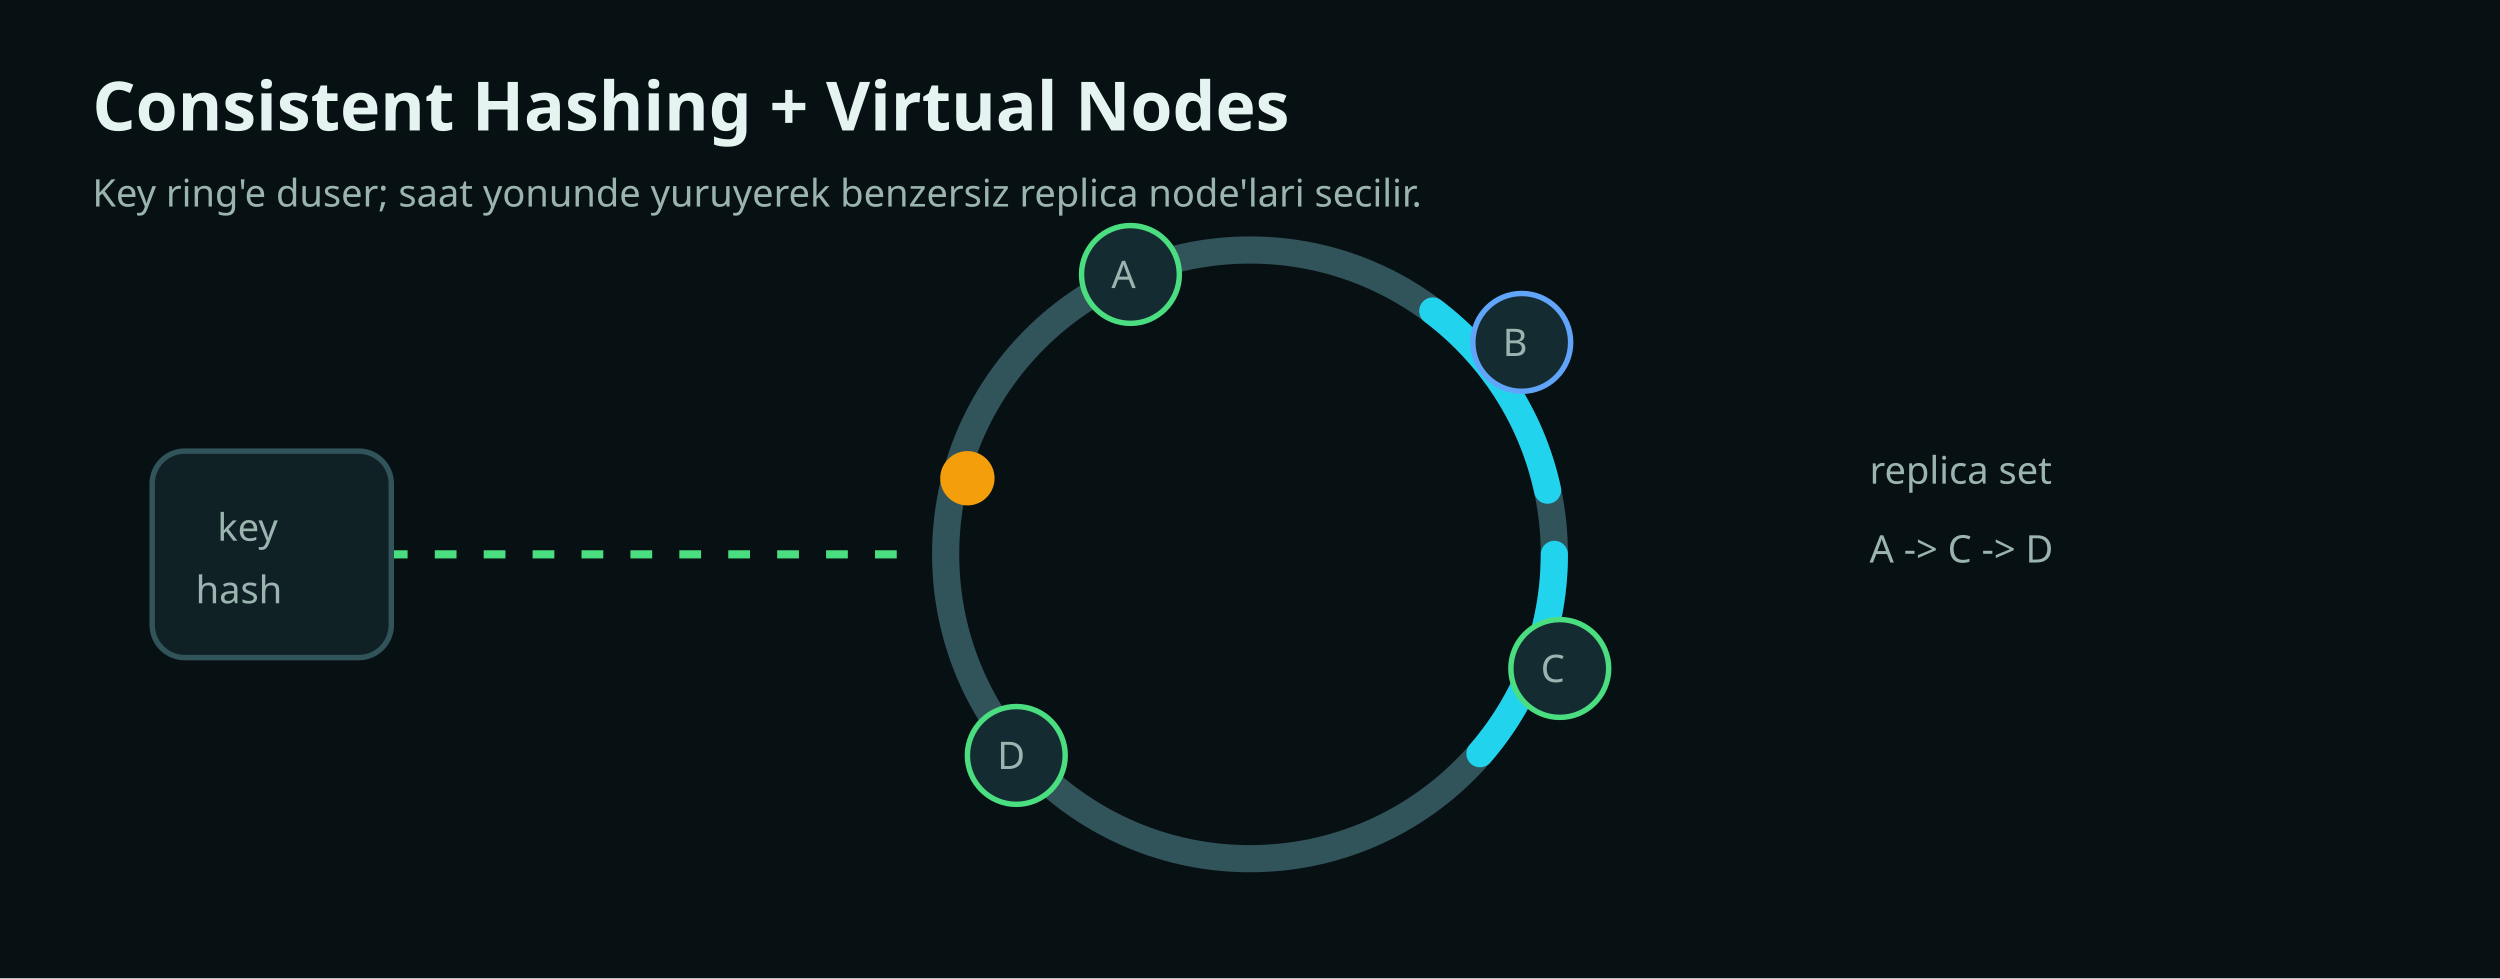
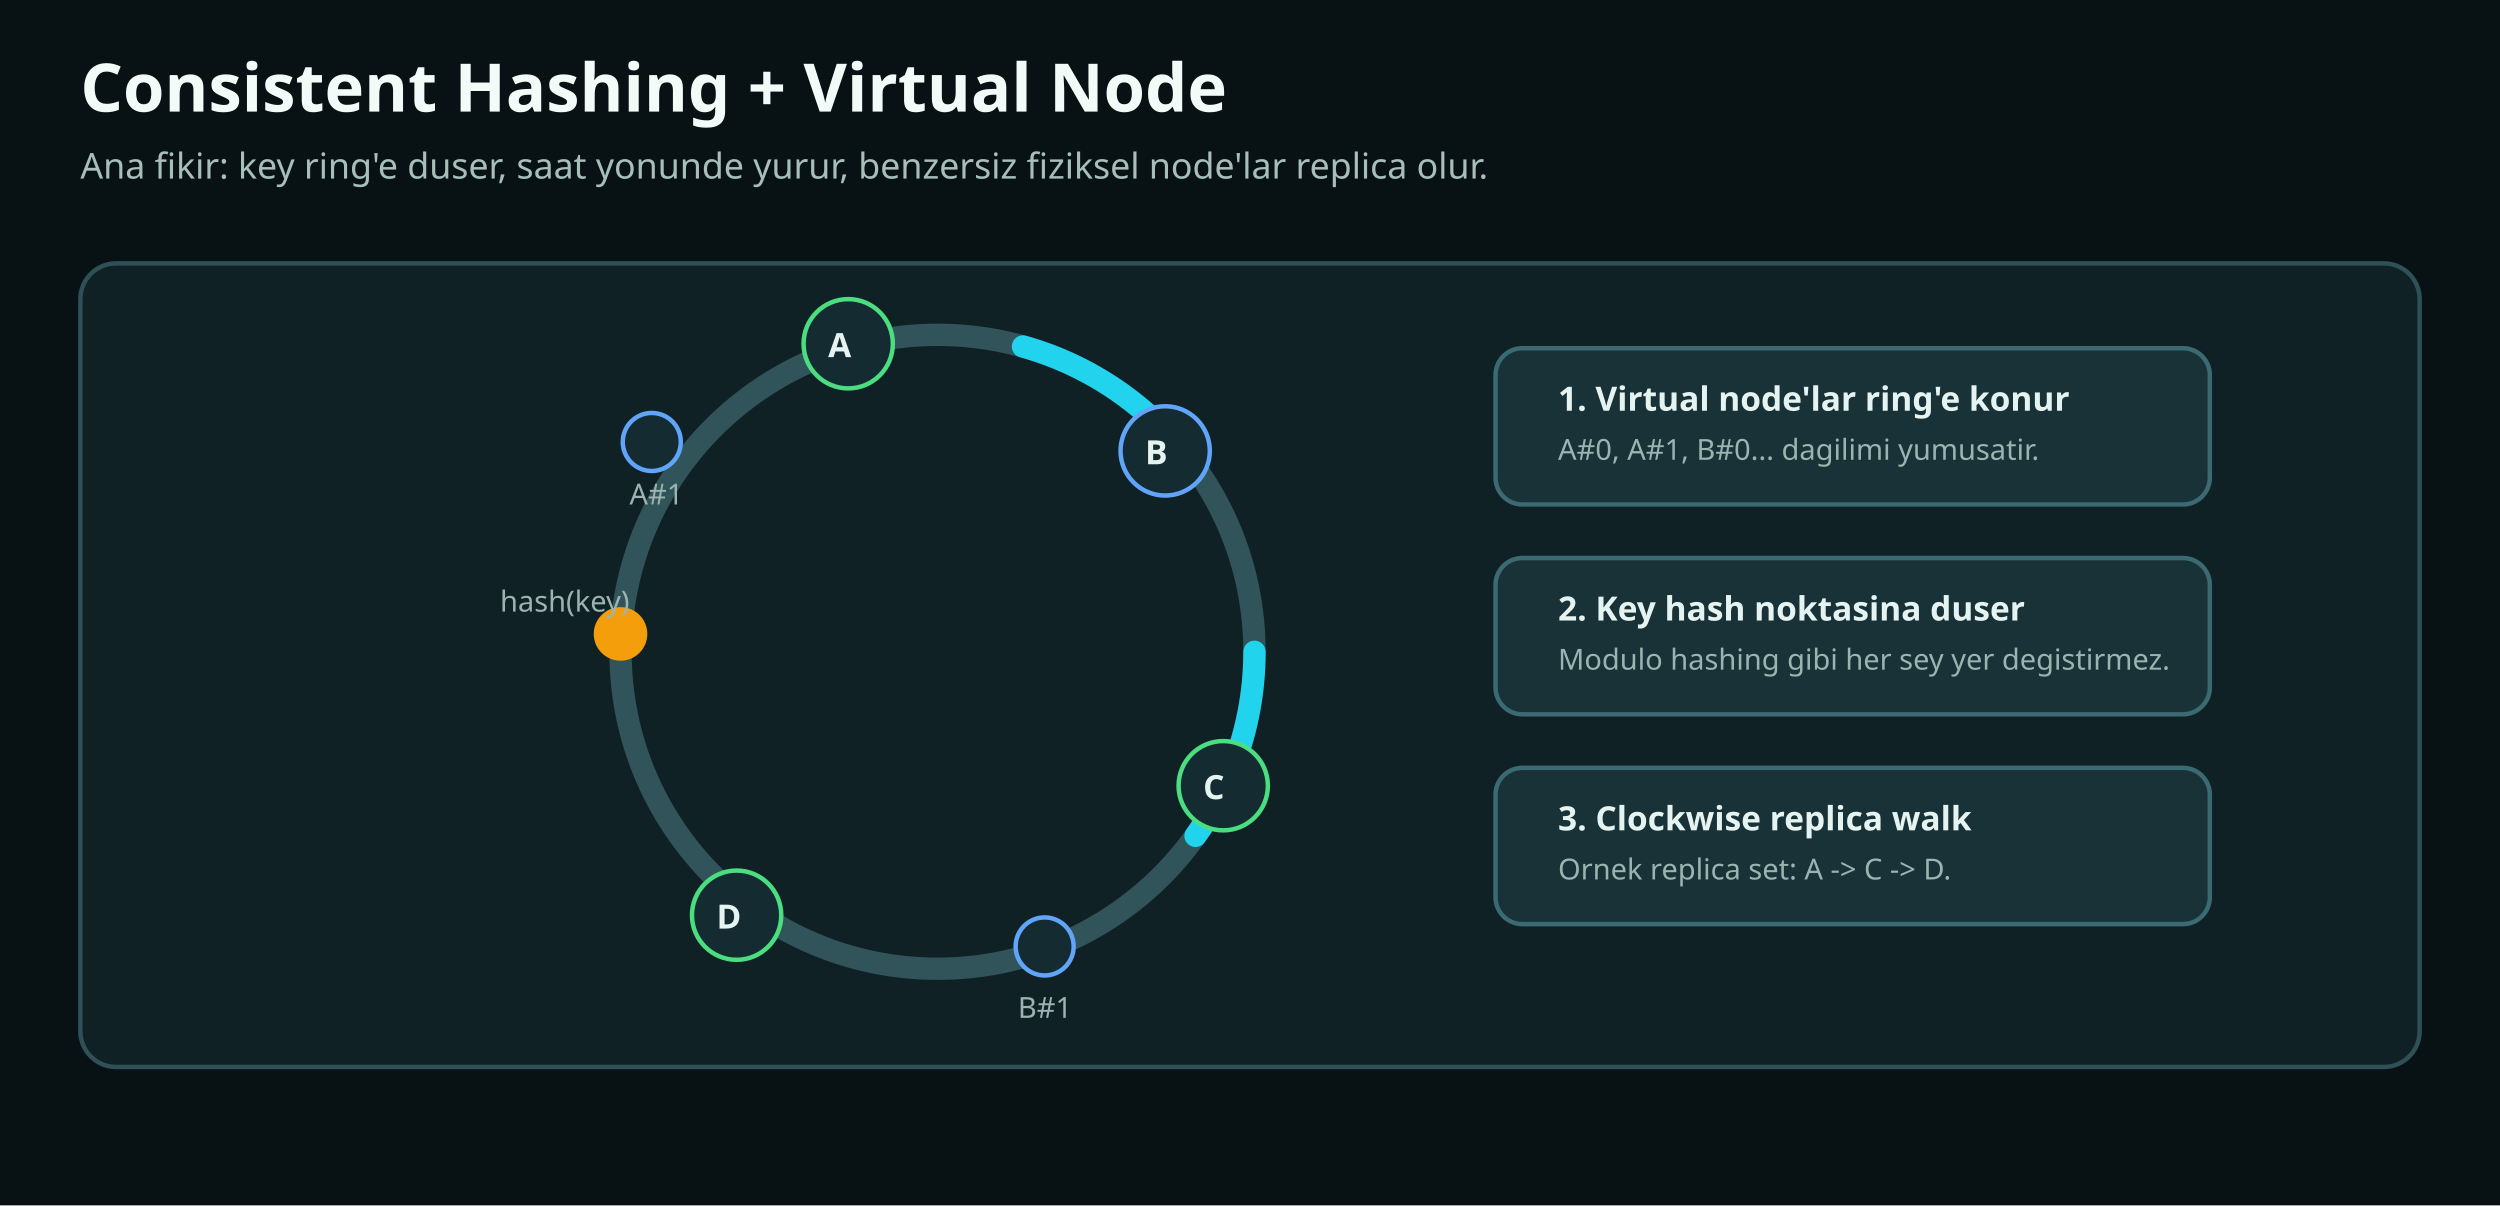
- <svg xmlns="http://www.w3.org/2000/svg" width="920" height="360" viewBox="0 0 920 360" role="img" aria-labelledby="title desc">
+ <svg xmlns="http://www.w3.org/2000/svg" width="1120" height="540" viewBox="0 0 1120 540" role="img" aria-labelledby="title desc">
  <style>
-     .bg{fill:#071013}.t{fill:#e6f4f1;font:700 25px system-ui}.s{fill:#9bb4b0;font:500 14px system-ui}.ring{fill:none;stroke:#31535a;stroke-width:10}.walk{fill:none;stroke:#22d3ee;stroke-width:10;stroke-linecap:round;stroke-dasharray:80 520;animation:walk 5s linear infinite}.node{fill:#142b31;stroke:#60a5fa;stroke-width:2}.rep{stroke:#4ade80;animation:pulse 5s ease-in-out infinite;transform-origin:center}.key{fill:#f59e0b;animation:key 5s ease-in-out infinite}.line{fill:none;stroke:#4ade80;stroke-width:3;stroke-dasharray:8 10;animation:dash 1s linear infinite}@keyframes walk{to{stroke-dashoffset:-600}}@keyframes dash{to{stroke-dashoffset:-18}}@keyframes key{0%,100%{opacity:.55}35%,70%{opacity:1}}@keyframes pulse{0%,25%,100%{transform:scale(1)}45%,75%{transform:scale(1.15)}}
+     .bg{fill:#081113}.title{fill:#f2fbf8;font:700 30px system-ui}.sub{fill:#a8beb9;font:500 16px system-ui}.panel{fill:#102126;stroke:#2e5056;stroke-width:2;rx:16}.ring{fill:none;stroke:#31535a;stroke-width:10}.walk{fill:none;stroke:#22d3ee;stroke-width:10;stroke-linecap:round;stroke-dasharray:88 620;animation:walk 7s linear infinite}.node{fill:#142b31;stroke:#60a5fa;stroke-width:2}.rep{stroke:#4ade80;animation:pulse 7s ease-in-out infinite;transform-origin:center}.key{fill:#f59e0b;animation:key 7s ease-in-out infinite}.txt{fill:#e6f4f1;font:700 15px system-ui}.muted{fill:#9bb4b0;font:500 13px system-ui}.step{fill:#183238;stroke:#3b6a72;stroke-width:2;rx:12}@keyframes walk{to{stroke-dashoffset:-710}}@keyframes key{0%,100%{opacity:.45}24%,82%{opacity:1}}@keyframes pulse{0%,30%,100%{transform:scale(1)}48%,80%{transform:scale(1.15)}}
  </style>
-   <rect class="bg" width="920" height="360" />
-   <text class="t" x="34" y="48">Consistent Hashing + Virtual Nodes</text>
-   <text class="s" x="34" y="76">Key ring'e duser; saat yonunde yuruyerek benzersiz replica node'lari secilir.</text>
-   <circle class="ring" cx="460" cy="204" r="112" />
-   <circle class="walk" cx="460" cy="204" r="112" />
-   <circle class="node rep" cx="416" cy="101" r="18" />
-   <text class="s" x="409" y="106">A</text>
-   <circle class="node" cx="560" cy="126" r="18" />
-   <text class="s" x="553" y="131">B</text>
-   <circle class="node rep" cx="574" cy="246" r="18" />
-   <text class="s" x="567" y="251">C</text>
-   <circle class="node rep" cx="374" cy="278" r="18" />
-   <text class="s" x="367" y="283">D</text>
-   <circle class="key" cx="356" cy="176" r="10" />
-   <path class="line" d="M142 204 H338" />
-   <rect x="56" y="166" width="88" height="76" rx="12" fill="#102126" stroke="#31535a" stroke-width="2" />
-   <text class="s" x="80" y="199">key</text>
-   <text class="s" x="72" y="222">hash</text>
-   <text class="s" x="688" y="178">replica set</text>
-   <text class="s" x="688" y="207">A -&gt; C -&gt; D</text>
+   <rect class="bg" width="1120" height="540" />
+   <text class="title" x="36" y="50">Consistent Hashing + Virtual Node</text>
+   <text class="sub" x="36" y="80">Ana fikir: key ring'e duser, saat yonunde yurur, benzersiz fiziksel node'lar replica olur.</text>
+   <rect class="panel" x="36" y="118" width="1048" height="360" />
+   <circle class="ring" cx="420" cy="292" r="142" />
+   <circle class="walk" cx="420" cy="292" r="142" />
+   <circle class="key" cx="278" cy="284" r="12" />
+   <text class="muted" x="224" y="274">hash(key)</text>
+   <circle class="node rep" cx="380" cy="154" r="20" />
+   <text class="txt" x="371" y="160">A</text>
+   <circle class="node" cx="522" cy="202" r="20" />
+   <text class="txt" x="513" y="208">B</text>
+   <circle class="node rep" cx="548" cy="352" r="20" />
+   <text class="txt" x="539" y="358">C</text>
+   <circle class="node rep" cx="330" cy="410" r="20" />
+   <text class="txt" x="321" y="416">D</text>
+   <circle class="node" cx="292" cy="198" r="13" />
+   <text class="muted" x="282" y="226">A#1</text>
+   <circle class="node" cx="468" cy="424" r="13" />
+   <text class="muted" x="456" y="456">B#1</text>
+   <rect class="step" x="670" y="156" width="320" height="70" />
+   <text class="txt" x="698" y="184">1. Virtual node'lar ring'e konur</text>
+   <text class="muted" x="698" y="206">A#0, A#1, B#0... dagilimi yumusatir.</text>
+   <rect class="step" x="670" y="250" width="320" height="70" />
+   <text class="txt" x="698" y="278">2. Key hash noktasina duser</text>
+   <text class="muted" x="698" y="300">Modulo hashing gibi her sey yer degistirmez.</text>
+   <rect class="step" x="670" y="344" width="320" height="70" />
+   <text class="txt" x="698" y="372">3. Clockwise replica walk</text>
+   <text class="muted" x="698" y="394">Ornek replica set: A -&gt; C -&gt; D.</text>
</svg>
